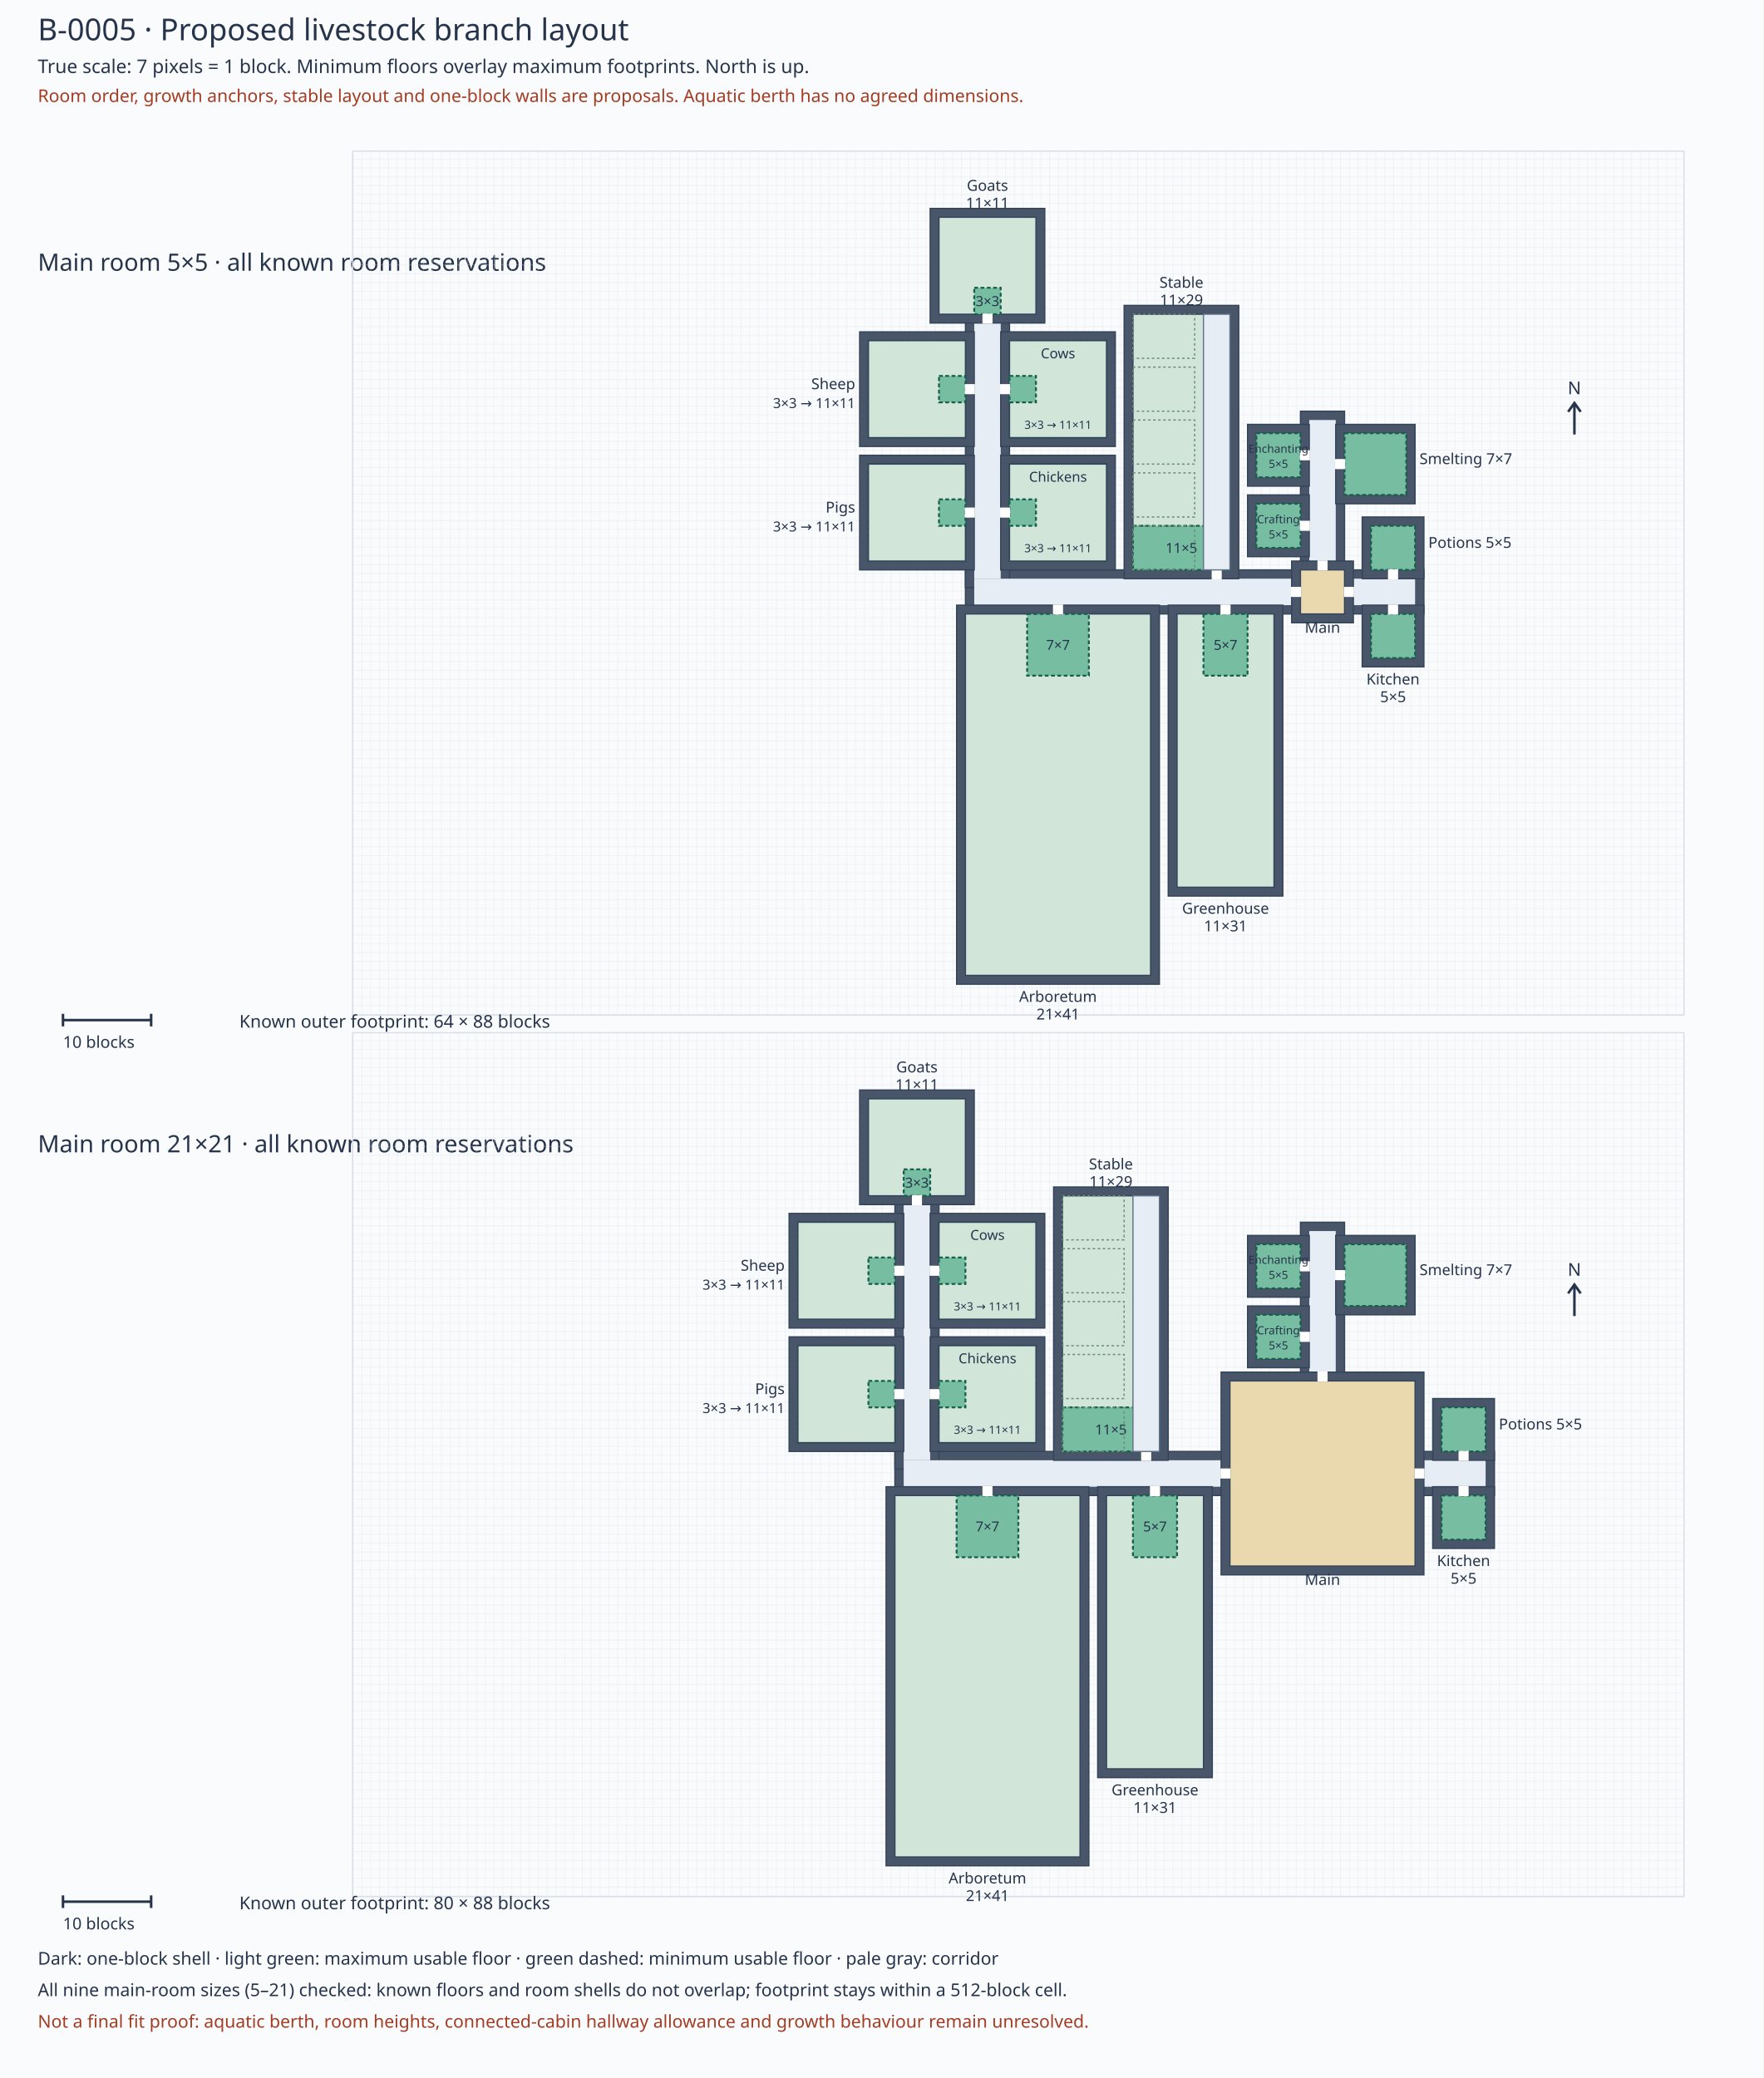
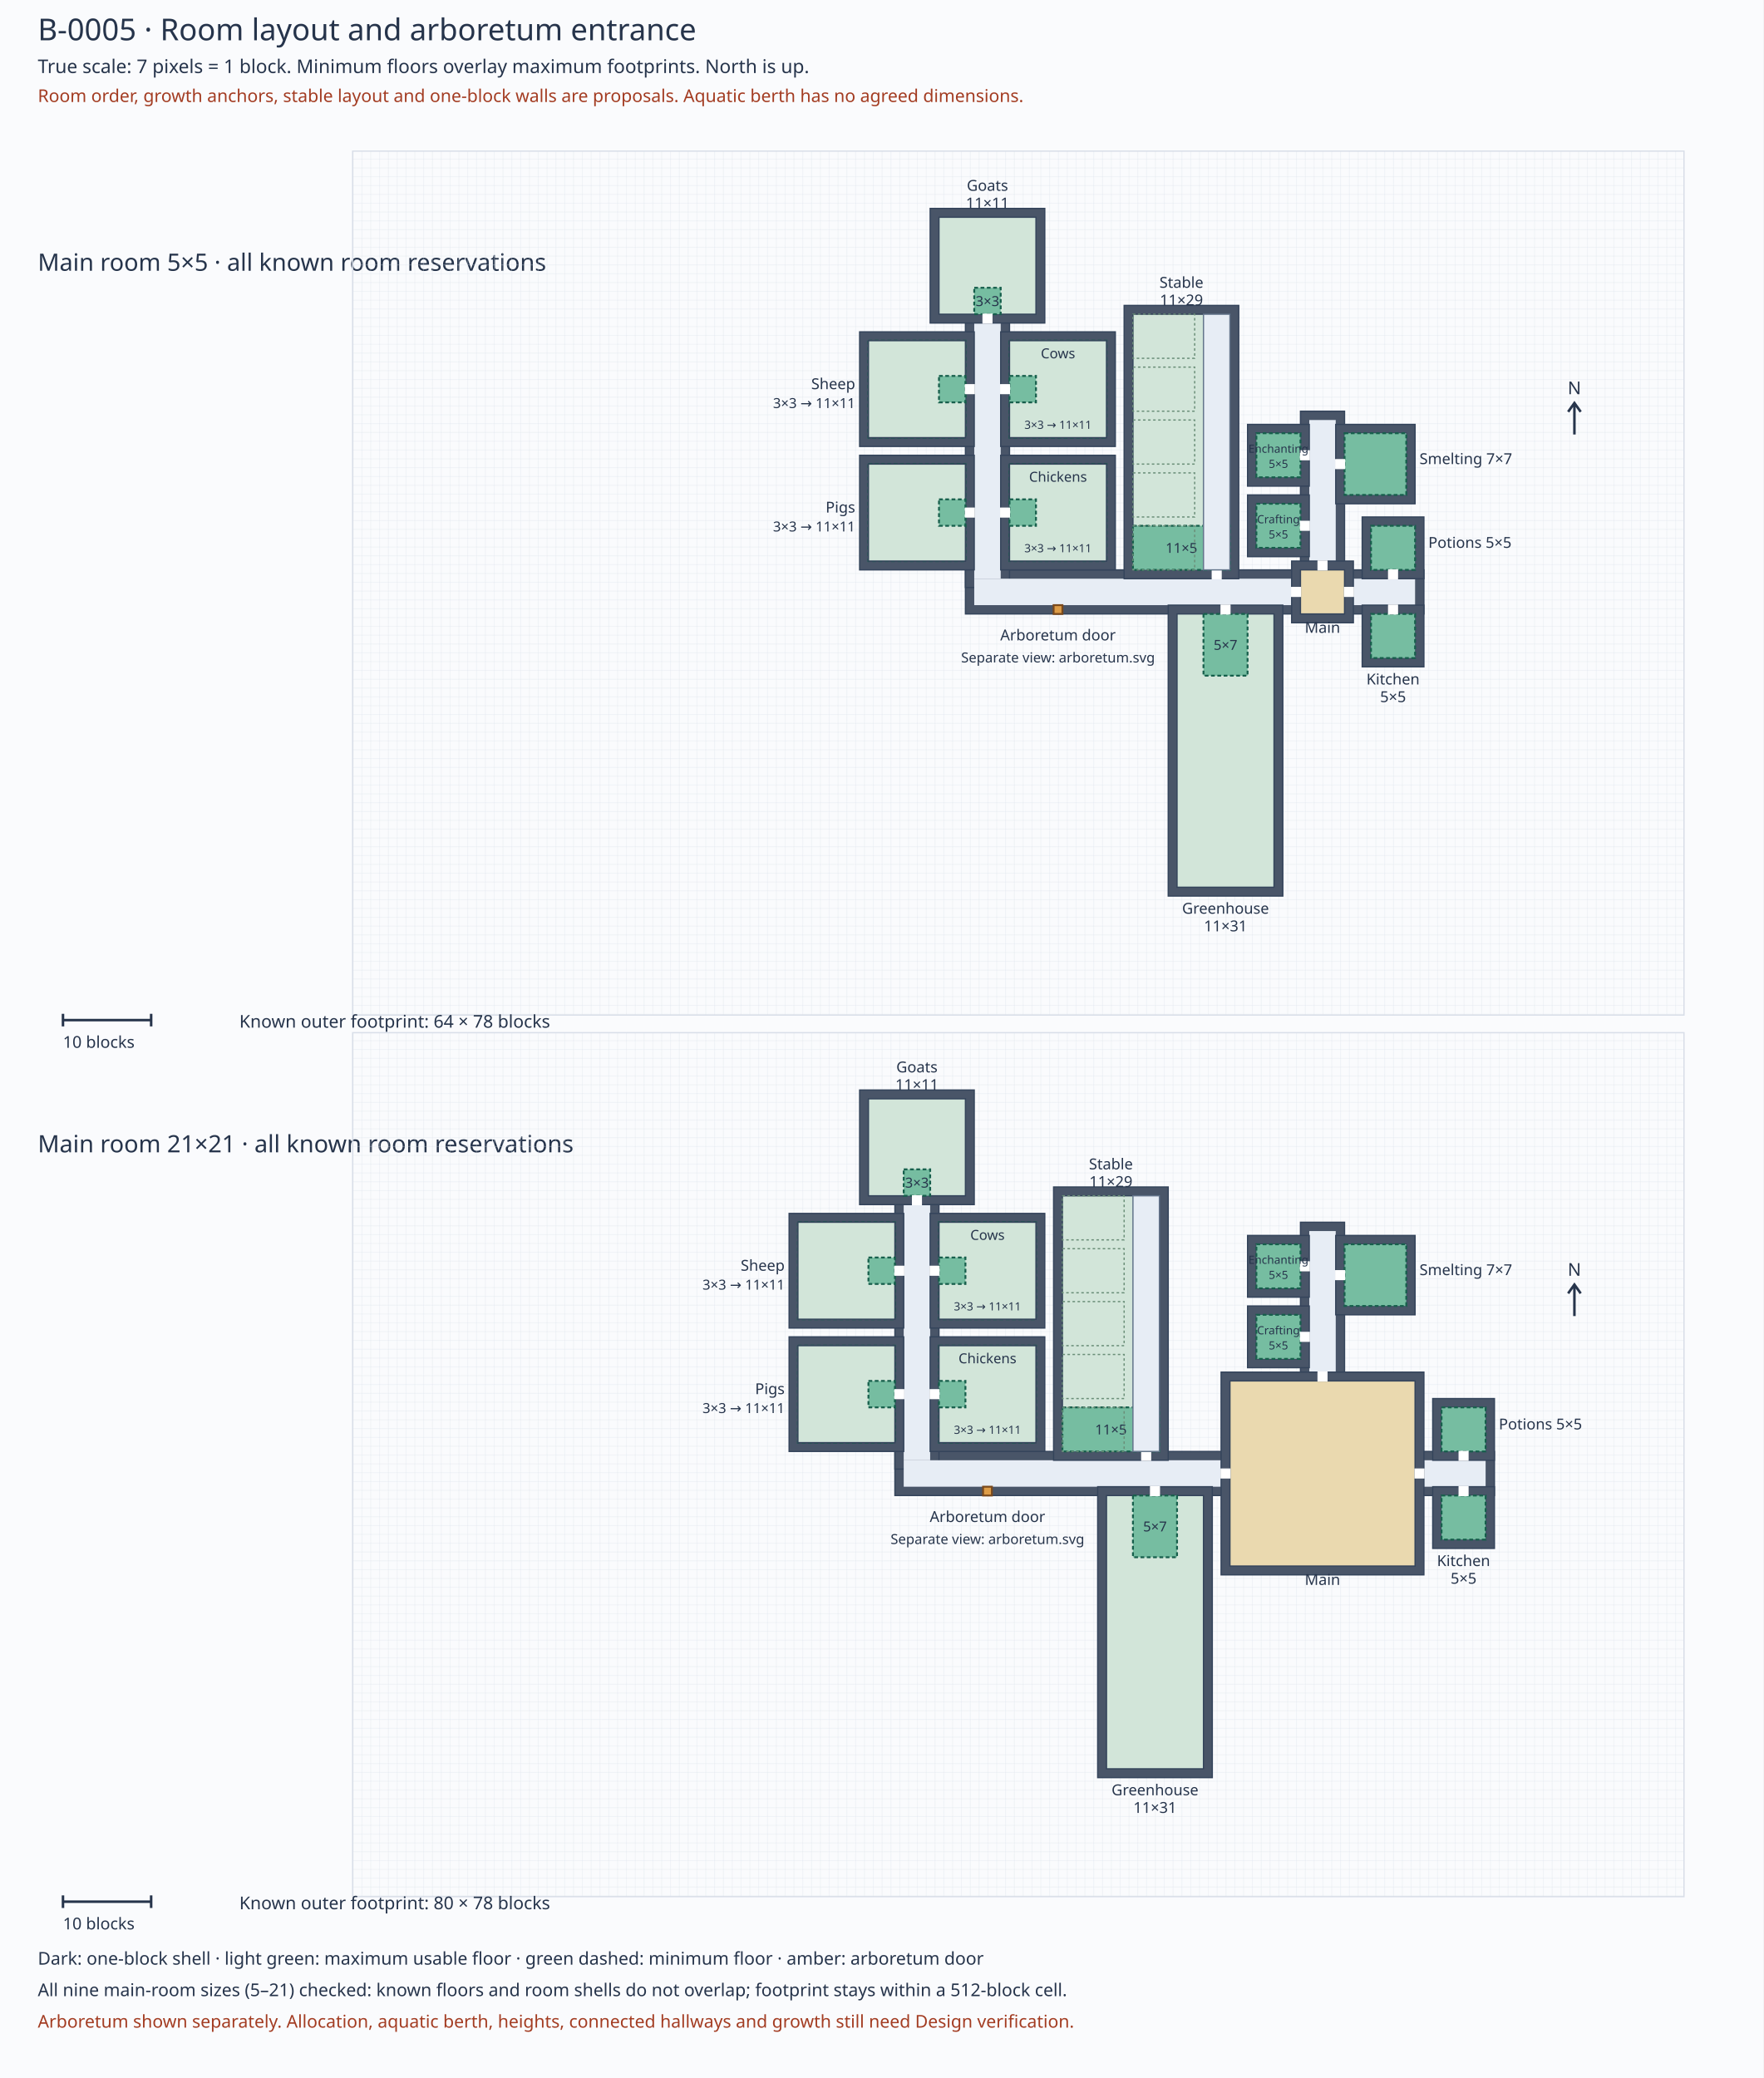
<svg xmlns="http://www.w3.org/2000/svg" width="1400" height="1650" viewBox="0 0 1400 1650">
  <defs>
    <pattern id="grid" width="7" height="7" patternUnits="userSpaceOnUse">
      <path d="M7 0H0V7" fill="none" stroke="#d8dee8" stroke-width=".4" />
    </pattern>
  </defs>
  <rect width="1400" height="1650" fill="#fafbfd" />
-   <text x="30" y="32" font-family="sans-serif" font-size="24" fill="#26344b" text-anchor="start">B-0005 · Proposed livestock branch layout</text>
+   <text x="30" y="32" font-family="sans-serif" font-size="24" fill="#26344b" text-anchor="start">B-0005 · Room layout and arboretum entrance</text>
  <text x="30" y="58" font-family="sans-serif" font-size="15" fill="#26344b" text-anchor="start">True scale: 7 pixels = 1 block. Minimum floors overlay maximum footprints. North is up.</text>
  <text x="30" y="81" font-family="sans-serif" font-size="14" fill="#a33c22" text-anchor="start">Room order, growth anchors, stable layout and one-block walls are proposals. Aquatic berth has no agreed dimensions.</text>
  <text x="30" y="215" font-family="sans-serif" font-size="19" fill="#26344b" text-anchor="start">Main room 5×5 · all known room reservations</text>
  <rect x="280" y="120" width="1057" height="686" fill="url(#grid)" stroke="#d8dee8" stroke-width="1" stroke-dasharray="" />
  <rect x="766.5" y="452.5" width="273.0" height="35" fill="#495568" stroke="#34445b" stroke-width="1" stroke-dasharray="" />
  <rect x="1060.5" y="452.5" width="70.0" height="35" fill="#495568" stroke="#34445b" stroke-width="1" stroke-dasharray="" />
  <rect x="1032.5" y="326.5" width="35" height="133" fill="#495568" stroke="#34445b" stroke-width="1" stroke-dasharray="" />
  <rect x="766.5" y="249.5" width="35" height="217" fill="#495568" stroke="#34445b" stroke-width="1" stroke-dasharray="" />
  <rect x="773.5" y="459.5" width="259.0" height="21" fill="#e7edf5" stroke="none" stroke-width="1" stroke-dasharray="" />
  <rect x="1067.5" y="459.5" width="56.0" height="21" fill="#e7edf5" stroke="none" stroke-width="1" stroke-dasharray="" />
  <rect x="1039.5" y="333.5" width="21" height="119" fill="#e7edf5" stroke="none" stroke-width="1" stroke-dasharray="" />
  <rect x="773.5" y="256.5" width="21" height="203" fill="#e7edf5" stroke="none" stroke-width="1" stroke-dasharray="" />
  <rect x="1025.5" y="445.5" width="49" height="49" fill="#495568" stroke="#34445b" stroke-width="1" stroke-dasharray="" />
  <rect x="1032.5" y="452.5" width="35" height="35" fill="#ead9af" stroke="#34445b" stroke-width="1" stroke-dasharray="" />
  <rect x="927.5" y="480.5" width="91" height="231" fill="#495568" stroke="#34445b" stroke-width="1" stroke-dasharray="" />
  <rect x="934.5" y="487.5" width="77" height="217" fill="#d2e5d9" stroke="#34445b" stroke-width="1" stroke-dasharray="" />
  <rect x="955.5" y="487.5" width="35" height="49" fill="#76bda1" stroke="#175f4c" stroke-width="1.5" stroke-dasharray="3 2" />
  <rect x="969.5" y="480.5" width="7" height="7" fill="#fff" stroke="#fff" stroke-width="1" stroke-dasharray="" />
  <text x="973.0" y="725.5" font-family="sans-serif" font-size="12" fill="#26344b" text-anchor="middle">Greenhouse</text>
  <text x="973.0" y="739.5" font-family="sans-serif" font-size="12" fill="#26344b" text-anchor="middle">11×31</text>
  <text x="973.0" y="516.0" font-family="sans-serif" font-size="11" fill="#26344b" text-anchor="middle">5×7</text>
-   <rect x="759.5" y="480.5" width="161" height="301" fill="#495568" stroke="#34445b" stroke-width="1" stroke-dasharray="" />
-   <rect x="766.5" y="487.5" width="147" height="287" fill="#d2e5d9" stroke="#34445b" stroke-width="1" stroke-dasharray="" />
-   <rect x="815.5" y="487.5" width="49" height="49" fill="#76bda1" stroke="#175f4c" stroke-width="1.5" stroke-dasharray="3 2" />
-   <rect x="836.5" y="480.5" width="7" height="7" fill="#fff" stroke="#fff" stroke-width="1" stroke-dasharray="" />
-   <text x="840.0" y="795.5" font-family="sans-serif" font-size="12" fill="#26344b" text-anchor="middle">Arboretum</text>
-   <text x="840.0" y="809.5" font-family="sans-serif" font-size="12" fill="#26344b" text-anchor="middle">21×41</text>
-   <text x="840.0" y="516.0" font-family="sans-serif" font-size="11" fill="#26344b" text-anchor="middle">7×7</text>
  <rect x="892.5" y="242.5" width="91" height="217" fill="#495568" stroke="#34445b" stroke-width="1" stroke-dasharray="" />
  <rect x="899.5" y="249.5" width="77" height="203" fill="#d2e5d9" stroke="#34445b" stroke-width="1" stroke-dasharray="" />
  <rect x="899.5" y="417.5" width="77" height="35" fill="#76bda1" stroke="#175f4c" stroke-width="1.5" stroke-dasharray="3 2" />
  <rect x="962.5" y="452.5" width="7" height="7" fill="#fff" stroke="#fff" stroke-width="1" stroke-dasharray="" />
  <text x="938.0" y="228.5" font-family="sans-serif" font-size="12" fill="#26344b" text-anchor="middle">Stable</text>
  <text x="938.0" y="242.5" font-family="sans-serif" font-size="12" fill="#26344b" text-anchor="middle">11×29</text>
  <text x="938.0" y="439.0" font-family="sans-serif" font-size="11" fill="#26344b" text-anchor="middle">11×5</text>
  <rect x="899.5" y="417.5" width="49" height="35" fill="none" stroke="#6a8e78" stroke-width="1" stroke-dasharray="2 2" />
  <rect x="899.5" y="375.5" width="49" height="35" fill="none" stroke="#6a8e78" stroke-width="1" stroke-dasharray="2 2" />
  <rect x="899.5" y="333.5" width="49" height="35" fill="none" stroke="#6a8e78" stroke-width="1" stroke-dasharray="2 2" />
  <rect x="899.5" y="291.5" width="49" height="35" fill="none" stroke="#6a8e78" stroke-width="1" stroke-dasharray="2 2" />
  <rect x="899.5" y="249.5" width="49" height="35" fill="none" stroke="#6a8e78" stroke-width="1" stroke-dasharray="2 2" />
  <rect x="955.5" y="249.5" width="21" height="203" fill="#e7edf5" stroke="#64758b" stroke-width="1" stroke-dasharray="" />
  <rect x="682.5" y="361.5" width="91" height="91" fill="#495568" stroke="#34445b" stroke-width="1" stroke-dasharray="" />
  <rect x="689.5" y="368.5" width="77" height="77" fill="#d2e5d9" stroke="#34445b" stroke-width="1" stroke-dasharray="" />
  <rect x="689.5" y="368.5" width="77" height="77" fill="#76bda1" stroke="#175f4c" stroke-width="1.5" stroke-dasharray="3 2" />
  <rect x="689.5" y="368.5" width="77" height="77" fill="#d2e5d9" stroke="#34445b" stroke-width="1" stroke-dasharray="" />
  <rect x="745.5" y="396.5" width="21" height="21" fill="#76bda1" stroke="#175f4c" stroke-width="1.5" stroke-dasharray="3 2" />
  <rect x="766.5" y="403.5" width="7" height="7" fill="#fff" stroke="#fff" stroke-width="1" stroke-dasharray="" />
  <text x="679.0" y="407.0" font-family="sans-serif" font-size="12" fill="#26344b" text-anchor="end">Pigs</text>
  <text x="679.0" y="422.0" font-family="sans-serif" font-size="11" fill="#26344b" text-anchor="end">3×3 → 11×11</text>
  <rect x="794.5" y="361.5" width="91" height="91" fill="#495568" stroke="#34445b" stroke-width="1" stroke-dasharray="" />
  <rect x="801.5" y="368.5" width="77" height="77" fill="#d2e5d9" stroke="#34445b" stroke-width="1" stroke-dasharray="" />
  <rect x="801.5" y="368.5" width="77" height="77" fill="#76bda1" stroke="#175f4c" stroke-width="1.5" stroke-dasharray="3 2" />
  <rect x="801.5" y="368.5" width="77" height="77" fill="#d2e5d9" stroke="#34445b" stroke-width="1" stroke-dasharray="" />
  <rect x="801.5" y="396.5" width="21" height="21" fill="#76bda1" stroke="#175f4c" stroke-width="1.5" stroke-dasharray="3 2" />
  <rect x="794.5" y="403.5" width="7" height="7" fill="#fff" stroke="#fff" stroke-width="1" stroke-dasharray="" />
  <text x="840.0" y="382.5" font-family="sans-serif" font-size="11" fill="#26344b" text-anchor="middle">Chickens</text>
  <text x="840.0" y="438.5" font-family="sans-serif" font-size="9" fill="#26344b" text-anchor="middle">3×3 → 11×11</text>
  <rect x="682.5" y="263.5" width="91" height="91" fill="#495568" stroke="#34445b" stroke-width="1" stroke-dasharray="" />
  <rect x="689.5" y="270.5" width="77" height="77" fill="#d2e5d9" stroke="#34445b" stroke-width="1" stroke-dasharray="" />
  <rect x="689.5" y="270.5" width="77" height="77" fill="#76bda1" stroke="#175f4c" stroke-width="1.5" stroke-dasharray="3 2" />
  <rect x="689.5" y="270.5" width="77" height="77" fill="#d2e5d9" stroke="#34445b" stroke-width="1" stroke-dasharray="" />
  <rect x="745.5" y="298.5" width="21" height="21" fill="#76bda1" stroke="#175f4c" stroke-width="1.5" stroke-dasharray="3 2" />
  <rect x="766.5" y="305.5" width="7" height="7" fill="#fff" stroke="#fff" stroke-width="1" stroke-dasharray="" />
  <text x="679.0" y="309.0" font-family="sans-serif" font-size="12" fill="#26344b" text-anchor="end">Sheep</text>
  <text x="679.0" y="324.0" font-family="sans-serif" font-size="11" fill="#26344b" text-anchor="end">3×3 → 11×11</text>
  <rect x="794.5" y="263.5" width="91" height="91" fill="#495568" stroke="#34445b" stroke-width="1" stroke-dasharray="" />
  <rect x="801.5" y="270.5" width="77" height="77" fill="#d2e5d9" stroke="#34445b" stroke-width="1" stroke-dasharray="" />
  <rect x="801.5" y="270.5" width="77" height="77" fill="#76bda1" stroke="#175f4c" stroke-width="1.5" stroke-dasharray="3 2" />
  <rect x="801.5" y="270.5" width="77" height="77" fill="#d2e5d9" stroke="#34445b" stroke-width="1" stroke-dasharray="" />
  <rect x="801.5" y="298.5" width="21" height="21" fill="#76bda1" stroke="#175f4c" stroke-width="1.5" stroke-dasharray="3 2" />
  <rect x="794.5" y="305.5" width="7" height="7" fill="#fff" stroke="#fff" stroke-width="1" stroke-dasharray="" />
  <text x="840.0" y="284.5" font-family="sans-serif" font-size="11" fill="#26344b" text-anchor="middle">Cows</text>
  <text x="840.0" y="340.5" font-family="sans-serif" font-size="9" fill="#26344b" text-anchor="middle">3×3 → 11×11</text>
  <rect x="738.5" y="165.5" width="91" height="91" fill="#495568" stroke="#34445b" stroke-width="1" stroke-dasharray="" />
  <rect x="745.5" y="172.5" width="77" height="77" fill="#d2e5d9" stroke="#34445b" stroke-width="1" stroke-dasharray="" />
  <rect x="773.5" y="228.5" width="21" height="21" fill="#76bda1" stroke="#175f4c" stroke-width="1.5" stroke-dasharray="3 2" />
  <rect x="780.5" y="249.5" width="7" height="7" fill="#fff" stroke="#fff" stroke-width="1" stroke-dasharray="" />
  <text x="784.0" y="151.5" font-family="sans-serif" font-size="12" fill="#26344b" text-anchor="middle">Goats</text>
  <text x="784.0" y="165.5" font-family="sans-serif" font-size="12" fill="#26344b" text-anchor="middle">11×11</text>
  <text x="784.0" y="243.0" font-family="sans-serif" font-size="11" fill="#26344b" text-anchor="middle">3×3</text>
  <rect x="1081.5" y="480.5" width="49" height="49" fill="#495568" stroke="#34445b" stroke-width="1" stroke-dasharray="" />
  <rect x="1088.5" y="487.5" width="35" height="35" fill="#d2e5d9" stroke="#34445b" stroke-width="1" stroke-dasharray="" />
  <rect x="1088.5" y="487.5" width="35" height="35" fill="#76bda1" stroke="#175f4c" stroke-width="1.5" stroke-dasharray="3 2" />
  <rect x="1102.5" y="480.5" width="7" height="7" fill="#fff" stroke="#fff" stroke-width="1" stroke-dasharray="" />
  <text x="1106.0" y="543.5" font-family="sans-serif" font-size="12" fill="#26344b" text-anchor="middle">Kitchen</text>
  <text x="1106.0" y="557.5" font-family="sans-serif" font-size="12" fill="#26344b" text-anchor="middle">5×5</text>
  <rect x="1081.5" y="410.5" width="49" height="49" fill="#495568" stroke="#34445b" stroke-width="1" stroke-dasharray="" />
  <rect x="1088.5" y="417.5" width="35" height="35" fill="#d2e5d9" stroke="#34445b" stroke-width="1" stroke-dasharray="" />
  <rect x="1088.5" y="417.5" width="35" height="35" fill="#76bda1" stroke="#175f4c" stroke-width="1.5" stroke-dasharray="3 2" />
  <rect x="1102.5" y="452.5" width="7" height="7" fill="#fff" stroke="#fff" stroke-width="1" stroke-dasharray="" />
  <text x="1134.0" y="435.0" font-family="sans-serif" font-size="12" fill="#26344b" text-anchor="start">Potions 5×5</text>
  <rect x="990.5" y="393.0" width="49" height="49" fill="#495568" stroke="#34445b" stroke-width="1" stroke-dasharray="" />
  <rect x="997.5" y="400.0" width="35" height="35" fill="#d2e5d9" stroke="#34445b" stroke-width="1" stroke-dasharray="" />
  <rect x="997.5" y="400.0" width="35" height="35" fill="#76bda1" stroke="#175f4c" stroke-width="1.5" stroke-dasharray="3 2" />
  <rect x="1032.5" y="414.0" width="7" height="7" fill="#fff" stroke="#fff" stroke-width="1" stroke-dasharray="" />
  <text x="1015.0" y="415.5" font-family="sans-serif" font-size="9" fill="#26344b" text-anchor="middle">Crafting</text>
  <text x="1015.0" y="427.5" font-family="sans-serif" font-size="9" fill="#26344b" text-anchor="middle">5×5</text>
  <rect x="1060.5" y="337.0" width="63" height="63" fill="#495568" stroke="#34445b" stroke-width="1" stroke-dasharray="" />
  <rect x="1067.5" y="344.0" width="49" height="49" fill="#d2e5d9" stroke="#34445b" stroke-width="1" stroke-dasharray="" />
  <rect x="1067.5" y="344.0" width="49" height="49" fill="#76bda1" stroke="#175f4c" stroke-width="1.5" stroke-dasharray="3 2" />
  <rect x="1060.5" y="365.0" width="7" height="7" fill="#fff" stroke="#fff" stroke-width="1" stroke-dasharray="" />
  <text x="1127.0" y="368.5" font-family="sans-serif" font-size="12" fill="#26344b" text-anchor="start">Smelting 7×7</text>
  <rect x="990.5" y="337.0" width="49" height="49" fill="#495568" stroke="#34445b" stroke-width="1" stroke-dasharray="" />
  <rect x="997.5" y="344.0" width="35" height="35" fill="#d2e5d9" stroke="#34445b" stroke-width="1" stroke-dasharray="" />
  <rect x="997.5" y="344.0" width="35" height="35" fill="#76bda1" stroke="#175f4c" stroke-width="1.5" stroke-dasharray="3 2" />
  <rect x="1032.5" y="358.0" width="7" height="7" fill="#fff" stroke="#fff" stroke-width="1" stroke-dasharray="" />
  <text x="1015.0" y="359.5" font-family="sans-serif" font-size="9" fill="#26344b" text-anchor="middle">Enchanting</text>
  <text x="1015.0" y="371.5" font-family="sans-serif" font-size="9" fill="#26344b" text-anchor="middle">5×5</text>
  <rect x="1025.5" y="466.5" width="7" height="7" fill="#fff" stroke="#fff" stroke-width="1" stroke-dasharray="" />
  <rect x="1067.5" y="466.5" width="7" height="7" fill="#fff" stroke="#fff" stroke-width="1" stroke-dasharray="" />
  <rect x="1046.5" y="445.5" width="7" height="7" fill="#fff" stroke="#fff" stroke-width="1" stroke-dasharray="" />
+   <rect x="836.5" y="480.5" width="7" height="7" fill="#dd9c47" stroke="#7a491c" stroke-width="1.5" stroke-dasharray="" />
+   <text x="840.0" y="508.5" font-family="sans-serif" font-size="12" fill="#26344b" text-anchor="middle">Arboretum door</text>
+   <text x="840.0" y="526" font-family="sans-serif" font-size="11" fill="#26344b" text-anchor="middle">Separate view: arboretum.svg</text>
  <text x="1050" y="502.5" font-family="sans-serif" font-size="12" fill="#26344b" text-anchor="middle">Main</text>
  <path d="M 1250 345 v -25 m -5 7 l5 -7 5 7" fill="none" stroke="#26344b" stroke-width="2" />
  <text x="1250" y="313" font-family="sans-serif" font-size="14" fill="#26344b" text-anchor="middle">N</text>
  <path d="M50 810h70 M50 805v10 M120 805v10" stroke="#26344b" stroke-width="2" />
  <text x="50" y="832" font-family="sans-serif" font-size="13" fill="#26344b" text-anchor="start">10 blocks</text>
-   <text x="190" y="816" font-family="sans-serif" font-size="14" fill="#26344b" text-anchor="start">Known outer footprint: 64 × 88 blocks</text>
+   <text x="190" y="816" font-family="sans-serif" font-size="14" fill="#26344b" text-anchor="start">Known outer footprint: 64 × 78 blocks</text>
  <text x="30" y="915" font-family="sans-serif" font-size="19" fill="#26344b" text-anchor="start">Main room 21×21 · all known room reservations</text>
  <rect x="280" y="820" width="1057" height="686" fill="url(#grid)" stroke="#d8dee8" stroke-width="1" stroke-dasharray="" />
  <rect x="710.5" y="1152.5" width="273.0" height="35" fill="#495568" stroke="#34445b" stroke-width="1" stroke-dasharray="" />
  <rect x="1116.5" y="1152.5" width="70.0" height="35" fill="#495568" stroke="#34445b" stroke-width="1" stroke-dasharray="" />
  <rect x="1032.5" y="970.5" width="35" height="133" fill="#495568" stroke="#34445b" stroke-width="1" stroke-dasharray="" />
  <rect x="710.5" y="949.5" width="35" height="217" fill="#495568" stroke="#34445b" stroke-width="1" stroke-dasharray="" />
  <rect x="717.5" y="1159.5" width="259.0" height="21" fill="#e7edf5" stroke="none" stroke-width="1" stroke-dasharray="" />
  <rect x="1123.5" y="1159.5" width="56.0" height="21" fill="#e7edf5" stroke="none" stroke-width="1" stroke-dasharray="" />
  <rect x="1039.5" y="977.5" width="21" height="119" fill="#e7edf5" stroke="none" stroke-width="1" stroke-dasharray="" />
  <rect x="717.5" y="956.5" width="21" height="203" fill="#e7edf5" stroke="none" stroke-width="1" stroke-dasharray="" />
  <rect x="969.5" y="1089.5" width="161" height="161" fill="#495568" stroke="#34445b" stroke-width="1" stroke-dasharray="" />
  <rect x="976.5" y="1096.5" width="147" height="147" fill="#ead9af" stroke="#34445b" stroke-width="1" stroke-dasharray="" />
  <rect x="871.5" y="1180.5" width="91" height="231" fill="#495568" stroke="#34445b" stroke-width="1" stroke-dasharray="" />
  <rect x="878.5" y="1187.5" width="77" height="217" fill="#d2e5d9" stroke="#34445b" stroke-width="1" stroke-dasharray="" />
  <rect x="899.5" y="1187.5" width="35" height="49" fill="#76bda1" stroke="#175f4c" stroke-width="1.5" stroke-dasharray="3 2" />
  <rect x="913.5" y="1180.5" width="7" height="7" fill="#fff" stroke="#fff" stroke-width="1" stroke-dasharray="" />
  <text x="917.0" y="1425.5" font-family="sans-serif" font-size="12" fill="#26344b" text-anchor="middle">Greenhouse</text>
  <text x="917.0" y="1439.5" font-family="sans-serif" font-size="12" fill="#26344b" text-anchor="middle">11×31</text>
  <text x="917.0" y="1216.0" font-family="sans-serif" font-size="11" fill="#26344b" text-anchor="middle">5×7</text>
-   <rect x="703.5" y="1180.5" width="161" height="301" fill="#495568" stroke="#34445b" stroke-width="1" stroke-dasharray="" />
-   <rect x="710.5" y="1187.5" width="147" height="287" fill="#d2e5d9" stroke="#34445b" stroke-width="1" stroke-dasharray="" />
-   <rect x="759.5" y="1187.5" width="49" height="49" fill="#76bda1" stroke="#175f4c" stroke-width="1.5" stroke-dasharray="3 2" />
-   <rect x="780.5" y="1180.5" width="7" height="7" fill="#fff" stroke="#fff" stroke-width="1" stroke-dasharray="" />
-   <text x="784.0" y="1495.5" font-family="sans-serif" font-size="12" fill="#26344b" text-anchor="middle">Arboretum</text>
-   <text x="784.0" y="1509.5" font-family="sans-serif" font-size="12" fill="#26344b" text-anchor="middle">21×41</text>
-   <text x="784.0" y="1216.0" font-family="sans-serif" font-size="11" fill="#26344b" text-anchor="middle">7×7</text>
  <rect x="836.5" y="942.5" width="91" height="217" fill="#495568" stroke="#34445b" stroke-width="1" stroke-dasharray="" />
  <rect x="843.5" y="949.5" width="77" height="203" fill="#d2e5d9" stroke="#34445b" stroke-width="1" stroke-dasharray="" />
  <rect x="843.5" y="1117.5" width="77" height="35" fill="#76bda1" stroke="#175f4c" stroke-width="1.5" stroke-dasharray="3 2" />
  <rect x="906.5" y="1152.5" width="7" height="7" fill="#fff" stroke="#fff" stroke-width="1" stroke-dasharray="" />
  <text x="882.0" y="928.5" font-family="sans-serif" font-size="12" fill="#26344b" text-anchor="middle">Stable</text>
  <text x="882.0" y="942.5" font-family="sans-serif" font-size="12" fill="#26344b" text-anchor="middle">11×29</text>
  <text x="882.0" y="1139.0" font-family="sans-serif" font-size="11" fill="#26344b" text-anchor="middle">11×5</text>
  <rect x="843.5" y="1117.5" width="49" height="35" fill="none" stroke="#6a8e78" stroke-width="1" stroke-dasharray="2 2" />
  <rect x="843.5" y="1075.5" width="49" height="35" fill="none" stroke="#6a8e78" stroke-width="1" stroke-dasharray="2 2" />
  <rect x="843.5" y="1033.5" width="49" height="35" fill="none" stroke="#6a8e78" stroke-width="1" stroke-dasharray="2 2" />
  <rect x="843.5" y="991.5" width="49" height="35" fill="none" stroke="#6a8e78" stroke-width="1" stroke-dasharray="2 2" />
  <rect x="843.5" y="949.5" width="49" height="35" fill="none" stroke="#6a8e78" stroke-width="1" stroke-dasharray="2 2" />
  <rect x="899.5" y="949.5" width="21" height="203" fill="#e7edf5" stroke="#64758b" stroke-width="1" stroke-dasharray="" />
  <rect x="626.5" y="1061.5" width="91" height="91" fill="#495568" stroke="#34445b" stroke-width="1" stroke-dasharray="" />
  <rect x="633.5" y="1068.5" width="77" height="77" fill="#d2e5d9" stroke="#34445b" stroke-width="1" stroke-dasharray="" />
  <rect x="633.5" y="1068.5" width="77" height="77" fill="#76bda1" stroke="#175f4c" stroke-width="1.5" stroke-dasharray="3 2" />
  <rect x="633.5" y="1068.5" width="77" height="77" fill="#d2e5d9" stroke="#34445b" stroke-width="1" stroke-dasharray="" />
  <rect x="689.5" y="1096.5" width="21" height="21" fill="#76bda1" stroke="#175f4c" stroke-width="1.5" stroke-dasharray="3 2" />
  <rect x="710.5" y="1103.5" width="7" height="7" fill="#fff" stroke="#fff" stroke-width="1" stroke-dasharray="" />
  <text x="623.0" y="1107.0" font-family="sans-serif" font-size="12" fill="#26344b" text-anchor="end">Pigs</text>
  <text x="623.0" y="1122.0" font-family="sans-serif" font-size="11" fill="#26344b" text-anchor="end">3×3 → 11×11</text>
  <rect x="738.5" y="1061.5" width="91" height="91" fill="#495568" stroke="#34445b" stroke-width="1" stroke-dasharray="" />
  <rect x="745.5" y="1068.5" width="77" height="77" fill="#d2e5d9" stroke="#34445b" stroke-width="1" stroke-dasharray="" />
  <rect x="745.5" y="1068.5" width="77" height="77" fill="#76bda1" stroke="#175f4c" stroke-width="1.5" stroke-dasharray="3 2" />
  <rect x="745.5" y="1068.5" width="77" height="77" fill="#d2e5d9" stroke="#34445b" stroke-width="1" stroke-dasharray="" />
  <rect x="745.5" y="1096.5" width="21" height="21" fill="#76bda1" stroke="#175f4c" stroke-width="1.5" stroke-dasharray="3 2" />
  <rect x="738.5" y="1103.5" width="7" height="7" fill="#fff" stroke="#fff" stroke-width="1" stroke-dasharray="" />
  <text x="784.0" y="1082.5" font-family="sans-serif" font-size="11" fill="#26344b" text-anchor="middle">Chickens</text>
  <text x="784.0" y="1138.5" font-family="sans-serif" font-size="9" fill="#26344b" text-anchor="middle">3×3 → 11×11</text>
  <rect x="626.5" y="963.5" width="91" height="91" fill="#495568" stroke="#34445b" stroke-width="1" stroke-dasharray="" />
  <rect x="633.5" y="970.5" width="77" height="77" fill="#d2e5d9" stroke="#34445b" stroke-width="1" stroke-dasharray="" />
  <rect x="633.5" y="970.5" width="77" height="77" fill="#76bda1" stroke="#175f4c" stroke-width="1.5" stroke-dasharray="3 2" />
  <rect x="633.5" y="970.5" width="77" height="77" fill="#d2e5d9" stroke="#34445b" stroke-width="1" stroke-dasharray="" />
  <rect x="689.5" y="998.5" width="21" height="21" fill="#76bda1" stroke="#175f4c" stroke-width="1.5" stroke-dasharray="3 2" />
  <rect x="710.5" y="1005.5" width="7" height="7" fill="#fff" stroke="#fff" stroke-width="1" stroke-dasharray="" />
  <text x="623.0" y="1009.0" font-family="sans-serif" font-size="12" fill="#26344b" text-anchor="end">Sheep</text>
  <text x="623.0" y="1024.0" font-family="sans-serif" font-size="11" fill="#26344b" text-anchor="end">3×3 → 11×11</text>
  <rect x="738.5" y="963.5" width="91" height="91" fill="#495568" stroke="#34445b" stroke-width="1" stroke-dasharray="" />
  <rect x="745.5" y="970.5" width="77" height="77" fill="#d2e5d9" stroke="#34445b" stroke-width="1" stroke-dasharray="" />
  <rect x="745.5" y="970.5" width="77" height="77" fill="#76bda1" stroke="#175f4c" stroke-width="1.5" stroke-dasharray="3 2" />
  <rect x="745.5" y="970.5" width="77" height="77" fill="#d2e5d9" stroke="#34445b" stroke-width="1" stroke-dasharray="" />
  <rect x="745.5" y="998.5" width="21" height="21" fill="#76bda1" stroke="#175f4c" stroke-width="1.5" stroke-dasharray="3 2" />
  <rect x="738.5" y="1005.5" width="7" height="7" fill="#fff" stroke="#fff" stroke-width="1" stroke-dasharray="" />
  <text x="784.0" y="984.5" font-family="sans-serif" font-size="11" fill="#26344b" text-anchor="middle">Cows</text>
  <text x="784.0" y="1040.5" font-family="sans-serif" font-size="9" fill="#26344b" text-anchor="middle">3×3 → 11×11</text>
  <rect x="682.5" y="865.5" width="91" height="91" fill="#495568" stroke="#34445b" stroke-width="1" stroke-dasharray="" />
  <rect x="689.5" y="872.5" width="77" height="77" fill="#d2e5d9" stroke="#34445b" stroke-width="1" stroke-dasharray="" />
  <rect x="717.5" y="928.5" width="21" height="21" fill="#76bda1" stroke="#175f4c" stroke-width="1.5" stroke-dasharray="3 2" />
  <rect x="724.5" y="949.5" width="7" height="7" fill="#fff" stroke="#fff" stroke-width="1" stroke-dasharray="" />
  <text x="728.0" y="851.5" font-family="sans-serif" font-size="12" fill="#26344b" text-anchor="middle">Goats</text>
  <text x="728.0" y="865.5" font-family="sans-serif" font-size="12" fill="#26344b" text-anchor="middle">11×11</text>
  <text x="728.0" y="943.0" font-family="sans-serif" font-size="11" fill="#26344b" text-anchor="middle">3×3</text>
  <rect x="1137.5" y="1180.5" width="49" height="49" fill="#495568" stroke="#34445b" stroke-width="1" stroke-dasharray="" />
  <rect x="1144.5" y="1187.5" width="35" height="35" fill="#d2e5d9" stroke="#34445b" stroke-width="1" stroke-dasharray="" />
  <rect x="1144.5" y="1187.5" width="35" height="35" fill="#76bda1" stroke="#175f4c" stroke-width="1.5" stroke-dasharray="3 2" />
  <rect x="1158.5" y="1180.5" width="7" height="7" fill="#fff" stroke="#fff" stroke-width="1" stroke-dasharray="" />
  <text x="1162.0" y="1243.5" font-family="sans-serif" font-size="12" fill="#26344b" text-anchor="middle">Kitchen</text>
  <text x="1162.0" y="1257.5" font-family="sans-serif" font-size="12" fill="#26344b" text-anchor="middle">5×5</text>
  <rect x="1137.5" y="1110.5" width="49" height="49" fill="#495568" stroke="#34445b" stroke-width="1" stroke-dasharray="" />
  <rect x="1144.5" y="1117.5" width="35" height="35" fill="#d2e5d9" stroke="#34445b" stroke-width="1" stroke-dasharray="" />
  <rect x="1144.5" y="1117.5" width="35" height="35" fill="#76bda1" stroke="#175f4c" stroke-width="1.5" stroke-dasharray="3 2" />
  <rect x="1158.5" y="1152.5" width="7" height="7" fill="#fff" stroke="#fff" stroke-width="1" stroke-dasharray="" />
  <text x="1190.0" y="1135.0" font-family="sans-serif" font-size="12" fill="#26344b" text-anchor="start">Potions 5×5</text>
  <rect x="990.5" y="1037.0" width="49" height="49" fill="#495568" stroke="#34445b" stroke-width="1" stroke-dasharray="" />
  <rect x="997.5" y="1044.0" width="35" height="35" fill="#d2e5d9" stroke="#34445b" stroke-width="1" stroke-dasharray="" />
  <rect x="997.5" y="1044.0" width="35" height="35" fill="#76bda1" stroke="#175f4c" stroke-width="1.5" stroke-dasharray="3 2" />
  <rect x="1032.5" y="1058.0" width="7" height="7" fill="#fff" stroke="#fff" stroke-width="1" stroke-dasharray="" />
  <text x="1015.0" y="1059.5" font-family="sans-serif" font-size="9" fill="#26344b" text-anchor="middle">Crafting</text>
  <text x="1015.0" y="1071.5" font-family="sans-serif" font-size="9" fill="#26344b" text-anchor="middle">5×5</text>
  <rect x="1060.5" y="981.0" width="63" height="63" fill="#495568" stroke="#34445b" stroke-width="1" stroke-dasharray="" />
  <rect x="1067.5" y="988.0" width="49" height="49" fill="#d2e5d9" stroke="#34445b" stroke-width="1" stroke-dasharray="" />
  <rect x="1067.5" y="988.0" width="49" height="49" fill="#76bda1" stroke="#175f4c" stroke-width="1.5" stroke-dasharray="3 2" />
  <rect x="1060.5" y="1009.0" width="7" height="7" fill="#fff" stroke="#fff" stroke-width="1" stroke-dasharray="" />
  <text x="1127.0" y="1012.5" font-family="sans-serif" font-size="12" fill="#26344b" text-anchor="start">Smelting 7×7</text>
  <rect x="990.5" y="981.0" width="49" height="49" fill="#495568" stroke="#34445b" stroke-width="1" stroke-dasharray="" />
  <rect x="997.5" y="988.0" width="35" height="35" fill="#d2e5d9" stroke="#34445b" stroke-width="1" stroke-dasharray="" />
  <rect x="997.5" y="988.0" width="35" height="35" fill="#76bda1" stroke="#175f4c" stroke-width="1.5" stroke-dasharray="3 2" />
  <rect x="1032.5" y="1002.0" width="7" height="7" fill="#fff" stroke="#fff" stroke-width="1" stroke-dasharray="" />
  <text x="1015.0" y="1003.5" font-family="sans-serif" font-size="9" fill="#26344b" text-anchor="middle">Enchanting</text>
  <text x="1015.0" y="1015.5" font-family="sans-serif" font-size="9" fill="#26344b" text-anchor="middle">5×5</text>
  <rect x="969.5" y="1166.5" width="7" height="7" fill="#fff" stroke="#fff" stroke-width="1" stroke-dasharray="" />
  <rect x="1123.5" y="1166.5" width="7" height="7" fill="#fff" stroke="#fff" stroke-width="1" stroke-dasharray="" />
  <rect x="1046.5" y="1089.5" width="7" height="7" fill="#fff" stroke="#fff" stroke-width="1" stroke-dasharray="" />
+   <rect x="780.5" y="1180.5" width="7" height="7" fill="#dd9c47" stroke="#7a491c" stroke-width="1.5" stroke-dasharray="" />
+   <text x="784.0" y="1208.5" font-family="sans-serif" font-size="12" fill="#26344b" text-anchor="middle">Arboretum door</text>
+   <text x="784.0" y="1226" font-family="sans-serif" font-size="11" fill="#26344b" text-anchor="middle">Separate view: arboretum.svg</text>
  <text x="1050" y="1258.5" font-family="sans-serif" font-size="12" fill="#26344b" text-anchor="middle">Main</text>
  <path d="M 1250 1045 v -25 m -5 7 l5 -7 5 7" fill="none" stroke="#26344b" stroke-width="2" />
  <text x="1250" y="1013" font-family="sans-serif" font-size="14" fill="#26344b" text-anchor="middle">N</text>
  <path d="M50 1510h70 M50 1505v10 M120 1505v10" stroke="#26344b" stroke-width="2" />
  <text x="50" y="1532" font-family="sans-serif" font-size="13" fill="#26344b" text-anchor="start">10 blocks</text>
-   <text x="190" y="1516" font-family="sans-serif" font-size="14" fill="#26344b" text-anchor="start">Known outer footprint: 80 × 88 blocks</text>
-   <text x="30" y="1560" font-family="sans-serif" font-size="14" fill="#26344b" text-anchor="start">Dark: one-block shell · light green: maximum usable floor · green dashed: minimum usable floor · pale gray: corridor</text>
+   <text x="190" y="1516" font-family="sans-serif" font-size="14" fill="#26344b" text-anchor="start">Known outer footprint: 80 × 78 blocks</text>
+   <text x="30" y="1560" font-family="sans-serif" font-size="14" fill="#26344b" text-anchor="start">Dark: one-block shell · light green: maximum usable floor · green dashed: minimum floor · amber: arboretum door</text>
  <text x="30" y="1585" font-family="sans-serif" font-size="14" fill="#26344b" text-anchor="start">All nine main-room sizes (5–21) checked: known floors and room shells do not overlap; footprint stays within a 512-block cell.</text>
-   <text x="30" y="1610" font-family="sans-serif" font-size="14" fill="#a33c22" text-anchor="start">Not a final fit proof: aquatic berth, room heights, connected-cabin hallway allowance and growth behaviour remain unresolved.</text>
+   <text x="30" y="1610" font-family="sans-serif" font-size="14" fill="#a33c22" text-anchor="start">Arboretum shown separately. Allocation, aquatic berth, heights, connected hallways and growth still need Design verification.</text>
</svg>
